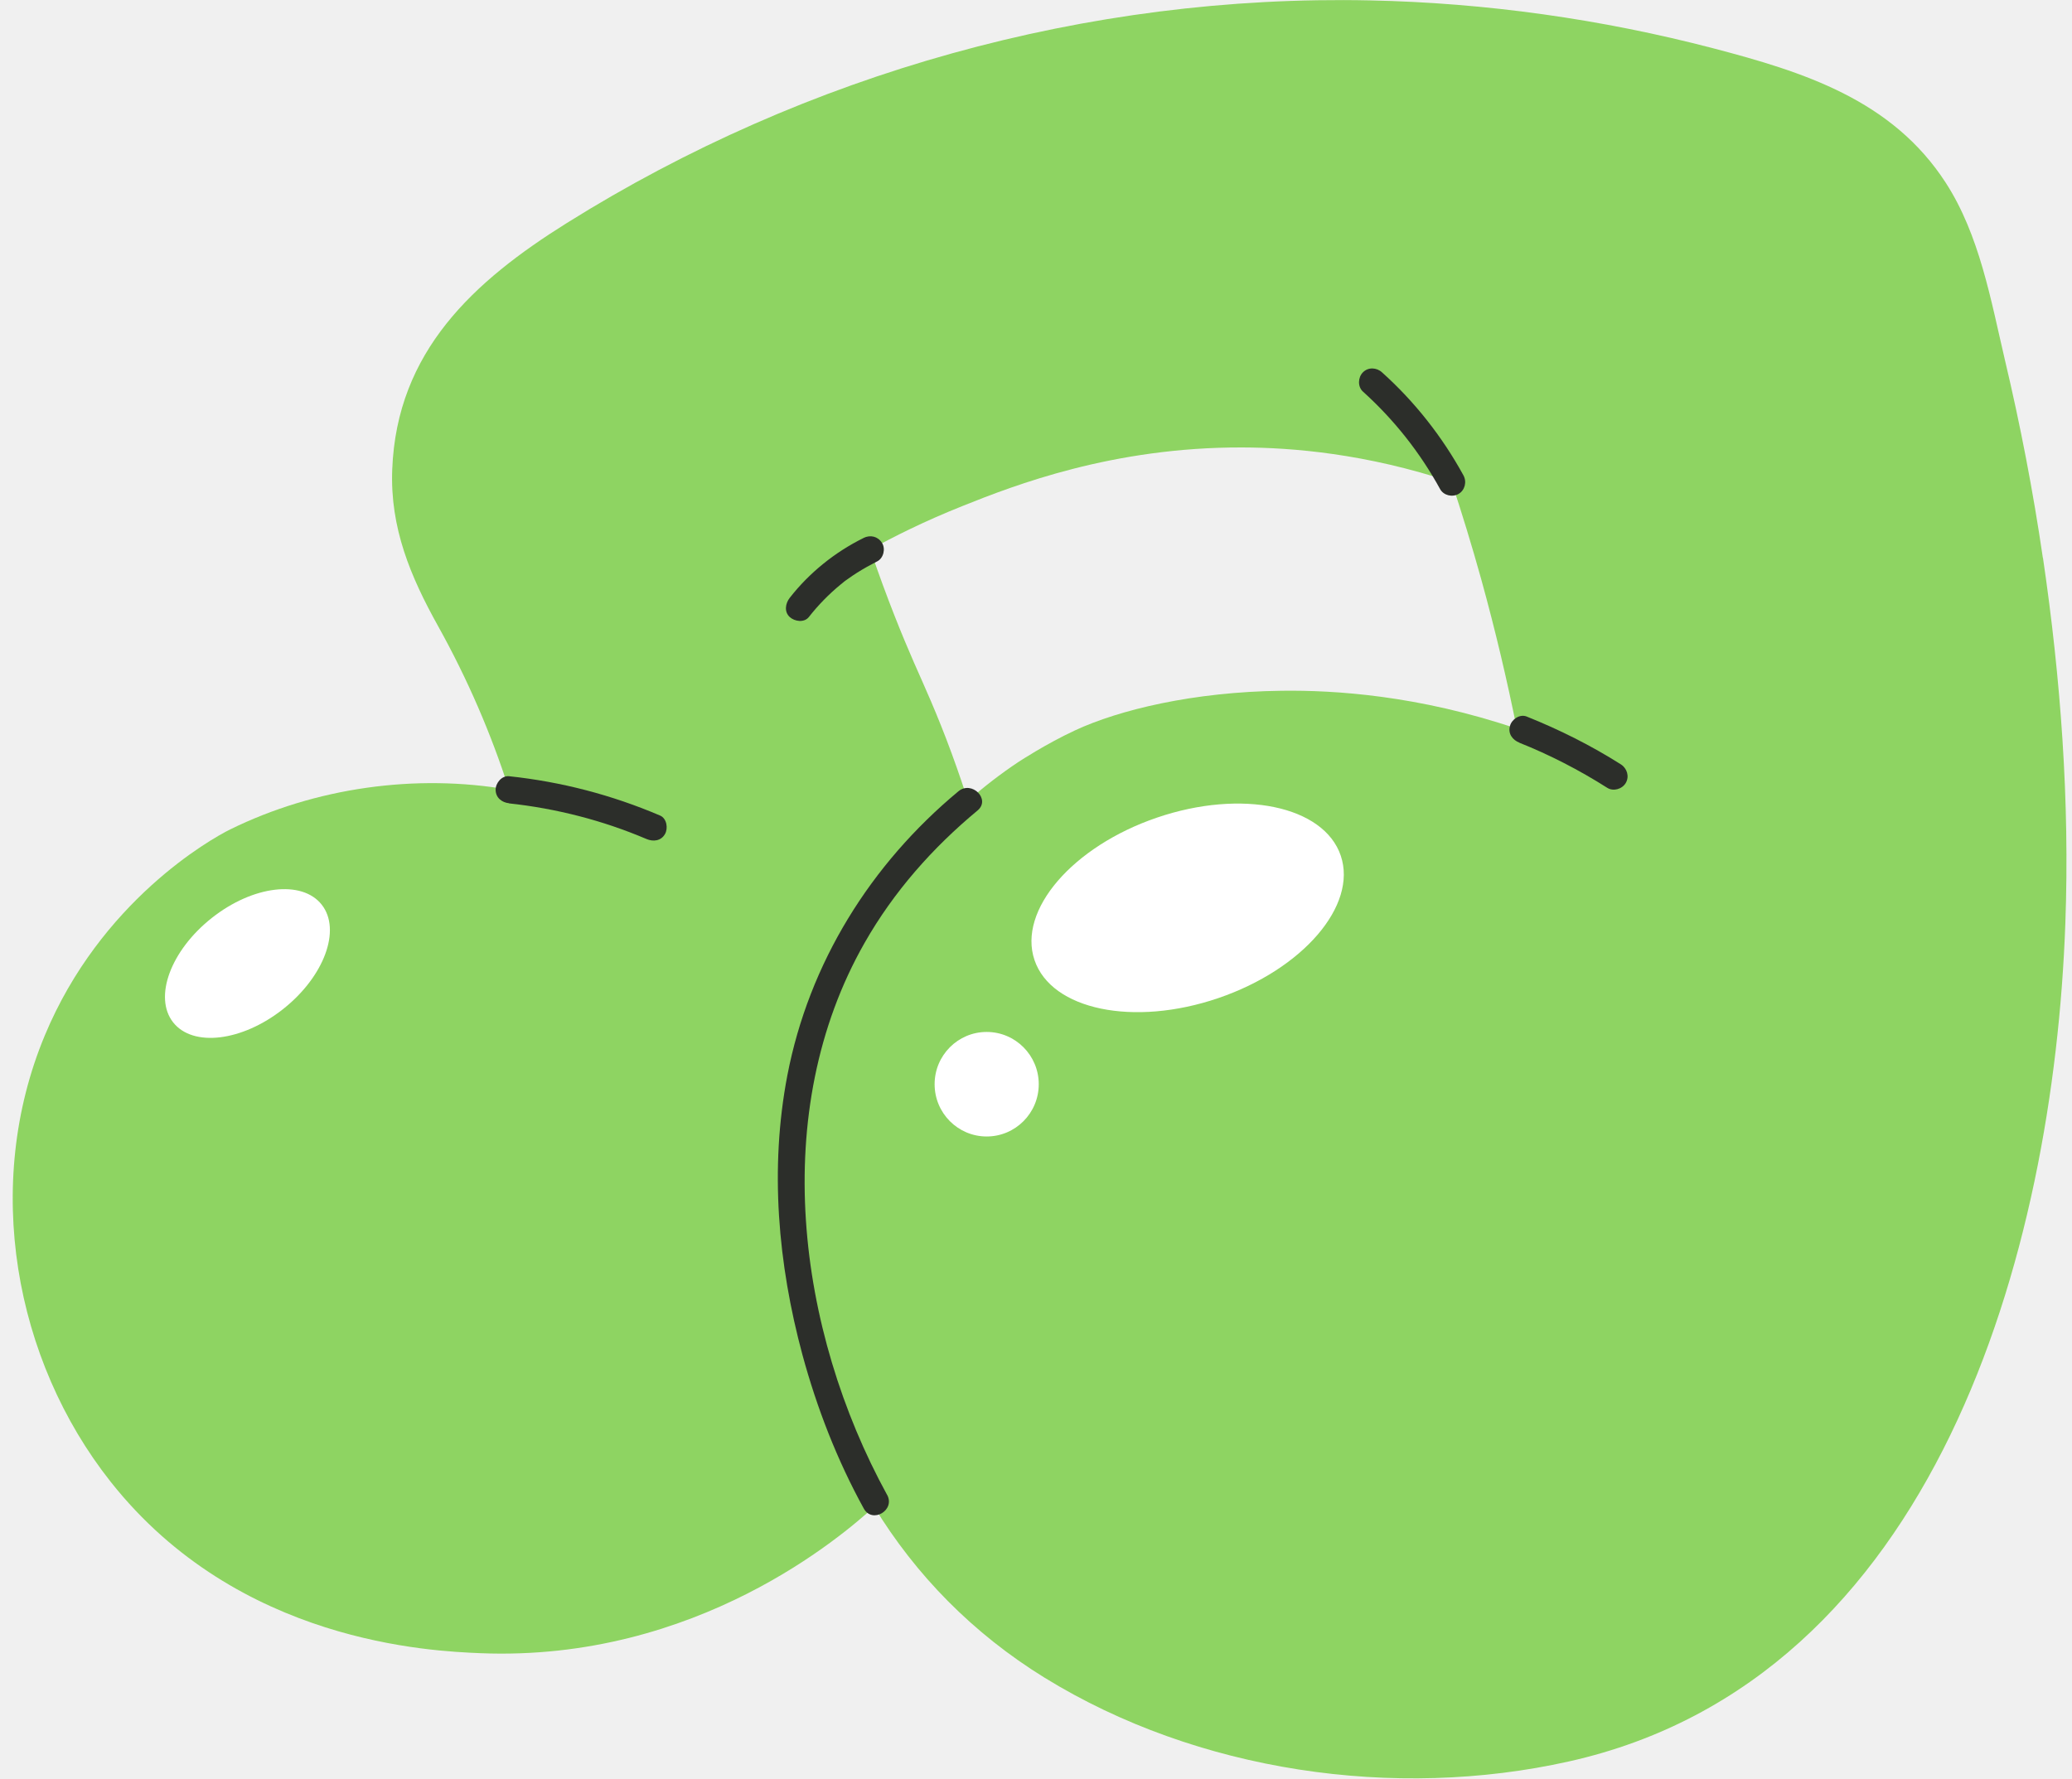
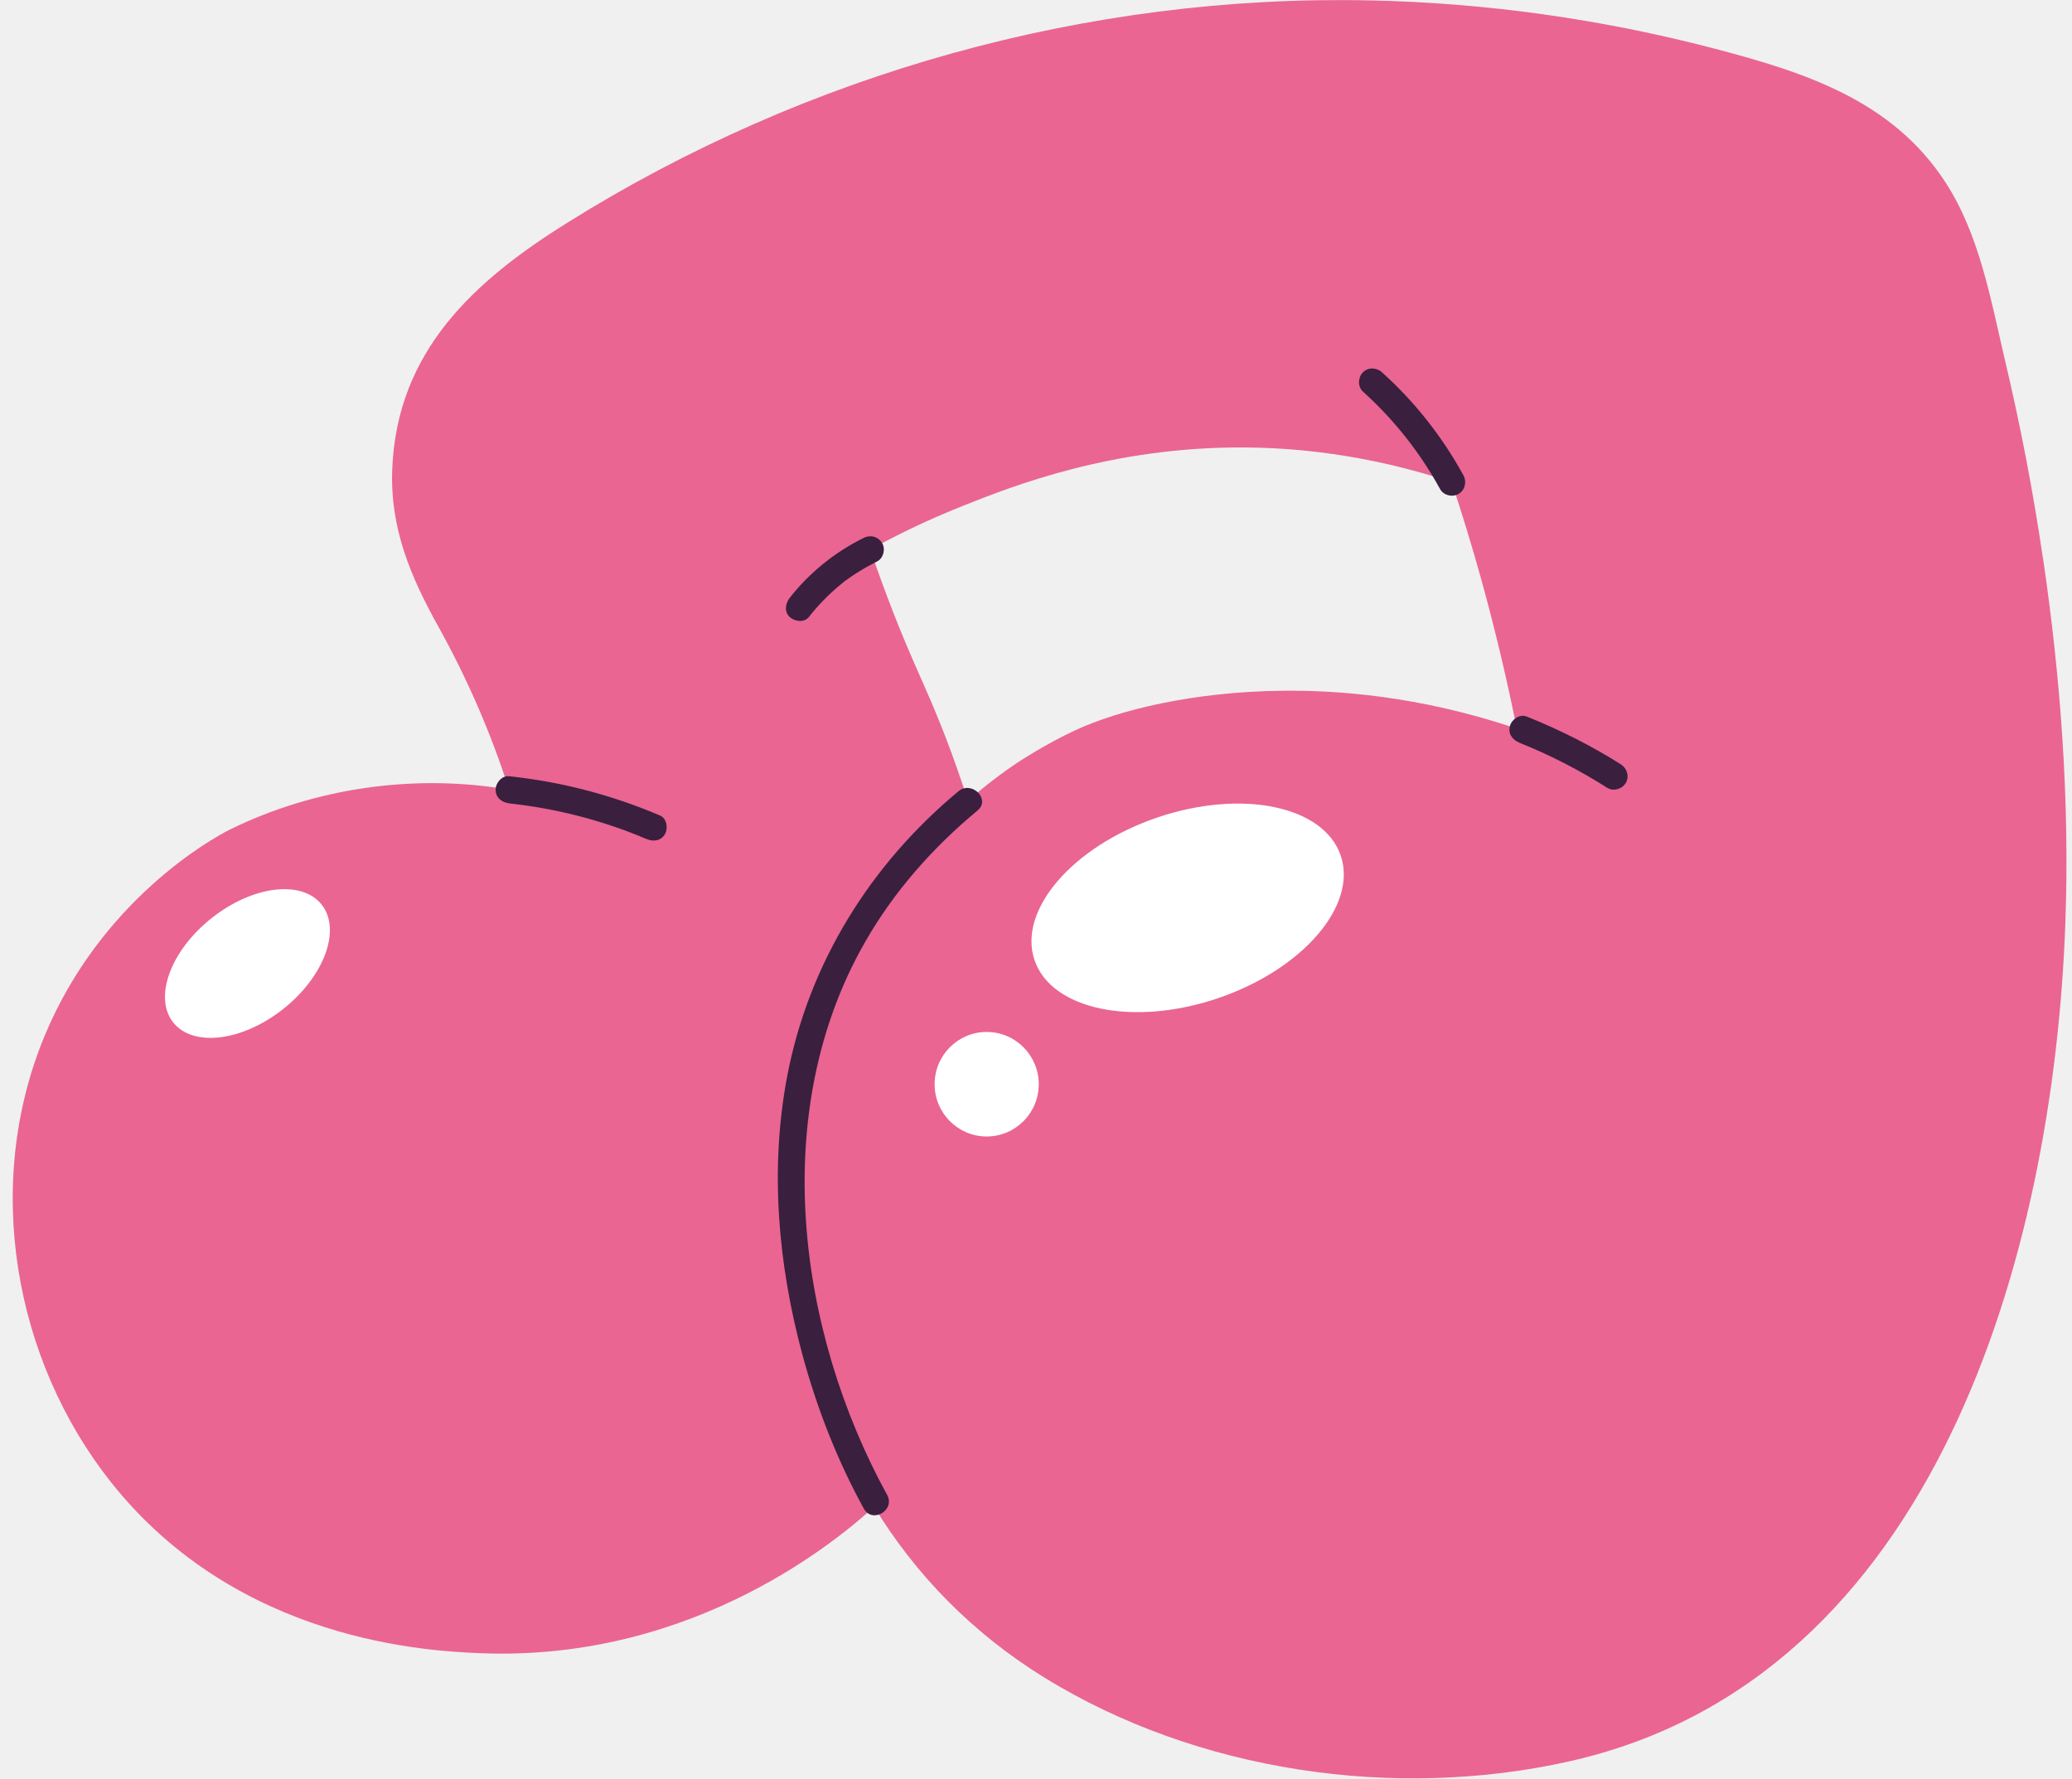
<svg xmlns="http://www.w3.org/2000/svg" width="113" height="97" viewBox="0 0 113 97" fill="none">
  <g clip-path="url(#clip0_8478_12109)">
-     <path d="M111.41 30.426C110.879 26.798 110.184 23.19 109.338 19.622C108.578 16.376 107.955 12.814 106.119 9.976C103.194 5.447 98.368 3.926 93.437 2.635C87.338 1.042 81.023 0.153 74.722 0.022C59.325 -0.308 43.974 3.992 30.919 12.162C25.83 15.342 21.64 19.167 21.391 25.606C21.266 28.793 22.387 31.453 23.902 34.172C25.489 37.029 26.774 39.992 27.765 43.08C22.689 42.191 17.194 42.961 12.551 45.246C11.482 45.773 5.489 49.157 2.44 56.491C-0.944 64.622 0.768 74.182 6.046 80.845C13.01 89.641 23.548 90.069 26.191 90.181C38.007 90.662 45.987 83.729 47.673 82.195C49.935 85.908 53.05 89.101 56.965 91.517C65.299 96.653 76.053 98.213 85.561 96.087C105.581 91.616 111.994 68.309 112.637 50.368C112.879 43.699 112.387 37.029 111.417 30.432L111.41 30.426ZM58.63 39.841C57.017 40.591 55.541 41.566 55.541 41.566C54.571 42.211 53.653 42.922 52.787 43.686C52.597 43.08 52.296 42.178 51.896 41.085C51.083 38.873 50.407 37.424 49.856 36.167C49.227 34.732 48.374 32.651 47.463 29.978C48.682 29.306 50.394 28.437 52.512 27.595C55.325 26.469 60.682 24.388 67.745 24.408C70.453 24.415 74.473 24.737 79.168 26.298C79.725 27.983 80.269 29.754 80.781 31.598C81.568 34.442 82.204 37.168 82.722 39.748C77.351 37.931 72.794 37.642 69.889 37.681C65.063 37.74 61.023 38.728 58.63 39.841Z" fill="#8ED462" />
-     <path d="M48.381 81.549C43.45 72.549 41.909 60.625 47.155 51.428C48.735 48.649 50.859 46.246 53.312 44.212C54.046 43.606 52.997 42.559 52.269 43.165C47.489 47.135 44.118 52.527 42.938 58.67C41.968 63.739 42.427 68.954 43.764 73.911C44.558 76.828 45.653 79.646 47.109 82.293C47.568 83.129 48.84 82.385 48.381 81.542V81.549Z" fill="#2C2E2A" />
-     <path d="M27.758 43.824C30.328 44.1 32.873 44.752 35.253 45.766C35.62 45.924 36.046 45.878 36.263 45.503C36.446 45.193 36.368 44.647 36.001 44.489C33.364 43.363 30.61 42.645 27.764 42.343C27.364 42.303 27.03 42.711 27.03 43.08C27.03 43.514 27.371 43.778 27.764 43.817L27.758 43.824Z" fill="#2C2E2A" />
-     <path d="M82.853 40.513C84.492 41.164 86.132 42.007 87.653 42.975C87.987 43.186 88.466 43.047 88.663 42.712C88.873 42.356 88.735 41.915 88.4 41.698C86.768 40.664 85.043 39.801 83.253 39.084C82.879 38.939 82.44 39.242 82.348 39.604C82.23 40.025 82.492 40.368 82.866 40.513H82.853Z" fill="#2C2E2A" />
-     <path d="M47.096 29.347C45.535 30.117 44.138 31.243 43.069 32.612C42.833 32.915 42.755 33.369 43.069 33.659C43.338 33.903 43.856 33.982 44.112 33.659C44.623 33.007 45.207 32.408 45.85 31.881C45.882 31.855 45.915 31.829 45.948 31.802C45.994 31.769 46.059 31.717 45.974 31.776C46.059 31.71 46.145 31.644 46.236 31.585C46.4 31.467 46.571 31.348 46.741 31.243C47.096 31.019 47.463 30.815 47.837 30.624C48.184 30.453 48.309 29.933 48.099 29.61C47.869 29.254 47.463 29.162 47.089 29.347H47.096Z" fill="#2C2E2A" />
-     <path d="M79.81 25.928C78.656 23.821 77.154 21.912 75.371 20.312C75.076 20.042 74.617 20.016 74.328 20.312C74.059 20.582 74.033 21.089 74.328 21.359C76.02 22.886 77.436 24.671 78.538 26.679C78.728 27.028 79.207 27.14 79.548 26.942C79.889 26.744 80.007 26.284 79.81 25.928Z" fill="#2C2E2A" />
+     <path d="M111.41 30.426C110.879 26.798 110.184 23.19 109.338 19.622C108.578 16.376 107.955 12.814 106.119 9.976C103.194 5.447 98.368 3.926 93.437 2.635C87.338 1.042 81.023 0.153 74.722 0.022C59.325 -0.308 43.974 3.992 30.919 12.162C25.83 15.342 21.64 19.167 21.391 25.606C21.266 28.793 22.387 31.453 23.902 34.172C25.489 37.029 26.774 39.992 27.765 43.08C22.689 42.191 17.194 42.961 12.551 45.246C11.482 45.773 5.489 49.157 2.44 56.491C-0.944 64.622 0.768 74.182 6.046 80.845C13.01 89.641 23.548 90.069 26.191 90.181C38.007 90.662 45.987 83.729 47.673 82.195C49.935 85.908 53.05 89.101 56.965 91.517C65.299 96.653 76.053 98.213 85.561 96.087C105.581 91.616 111.994 68.309 112.637 50.368C112.879 43.699 112.387 37.029 111.417 30.432L111.41 30.426ZM58.63 39.841C57.017 40.591 55.541 41.566 55.541 41.566C54.571 42.211 53.653 42.922 52.787 43.686C52.597 43.08 52.296 42.178 51.896 41.085C51.083 38.873 50.407 37.424 49.856 36.167C49.227 34.732 48.374 32.651 47.463 29.978C48.682 29.306 50.394 28.437 52.512 27.595C55.325 26.469 60.682 24.388 67.745 24.408C70.453 24.415 74.473 24.737 79.168 26.298C79.725 27.983 80.269 29.754 80.781 31.598C81.568 34.442 82.204 37.168 82.722 39.748C77.351 37.931 72.794 37.642 69.889 37.681C65.063 37.74 61.023 38.728 58.63 39.841Z" fill="#ea6592" />
+     <path d="M48.381 81.549C43.45 72.549 41.909 60.625 47.155 51.428C48.735 48.649 50.859 46.246 53.312 44.212C54.046 43.606 52.997 42.559 52.269 43.165C47.489 47.135 44.118 52.527 42.938 58.67C41.968 63.739 42.427 68.954 43.764 73.911C44.558 76.828 45.653 79.646 47.109 82.293C47.568 83.129 48.84 82.385 48.381 81.542V81.549Z" fill="#3a1f3f" />
+     <path d="M27.758 43.824C30.328 44.1 32.873 44.752 35.253 45.766C35.62 45.924 36.046 45.878 36.263 45.503C36.446 45.193 36.368 44.647 36.001 44.489C33.364 43.363 30.61 42.645 27.764 42.343C27.364 42.303 27.03 42.711 27.03 43.08C27.03 43.514 27.371 43.778 27.764 43.817L27.758 43.824Z" fill="#3a1f3f" />
+     <path d="M82.853 40.513C84.492 41.164 86.132 42.007 87.653 42.975C87.987 43.186 88.466 43.047 88.663 42.712C88.873 42.356 88.735 41.915 88.4 41.698C86.768 40.664 85.043 39.801 83.253 39.084C82.879 38.939 82.44 39.242 82.348 39.604C82.23 40.025 82.492 40.368 82.866 40.513H82.853Z" fill="#3a1f3f" />
+     <path d="M47.096 29.347C45.535 30.117 44.138 31.243 43.069 32.612C42.833 32.915 42.755 33.369 43.069 33.659C43.338 33.903 43.856 33.982 44.112 33.659C44.623 33.007 45.207 32.408 45.85 31.881C45.882 31.855 45.915 31.829 45.948 31.802C45.994 31.769 46.059 31.717 45.974 31.776C46.059 31.71 46.145 31.644 46.236 31.585C46.4 31.467 46.571 31.348 46.741 31.243C47.096 31.019 47.463 30.815 47.837 30.624C48.184 30.453 48.309 29.933 48.099 29.61C47.869 29.254 47.463 29.162 47.089 29.347H47.096Z" fill="#3a1f3f" />
+     <path d="M79.81 25.928C78.656 23.821 77.154 21.912 75.371 20.312C75.076 20.042 74.617 20.016 74.328 20.312C74.059 20.582 74.033 21.089 74.328 21.359C76.02 22.886 77.436 24.671 78.538 26.679C78.728 27.028 79.207 27.14 79.548 26.942C79.889 26.744 80.007 26.284 79.81 25.928Z" fill="#3a1f3f" />
    <path d="M15.444 55.041C17.681 53.27 18.623 50.722 17.547 49.352C16.47 47.981 13.783 48.306 11.545 50.079C9.307 51.851 8.366 54.398 9.442 55.769C10.519 57.139 13.206 56.813 15.444 55.041Z" fill="white" />
    <path d="M66.435 54.449C71.047 52.877 74.041 49.398 73.121 46.678C72.201 43.958 67.717 43.027 63.104 44.599C58.492 46.171 55.498 49.65 56.418 52.37C57.337 55.091 61.822 56.021 66.435 54.449Z" fill="white" />
    <path d="M53.81 61.995C55.378 61.995 56.65 60.718 56.65 59.144C56.65 57.569 55.378 56.293 53.81 56.293C52.242 56.293 50.971 57.569 50.971 59.144C50.971 60.718 52.242 61.995 53.81 61.995Z" fill="white" />
  </g>
  <defs>
    <clipPath id="clip0_8478_12109">
      <rect width="112" height="97" fill="white" transform="translate(0.688965 0.00195312)" />
    </clipPath>
  </defs>
</svg>
